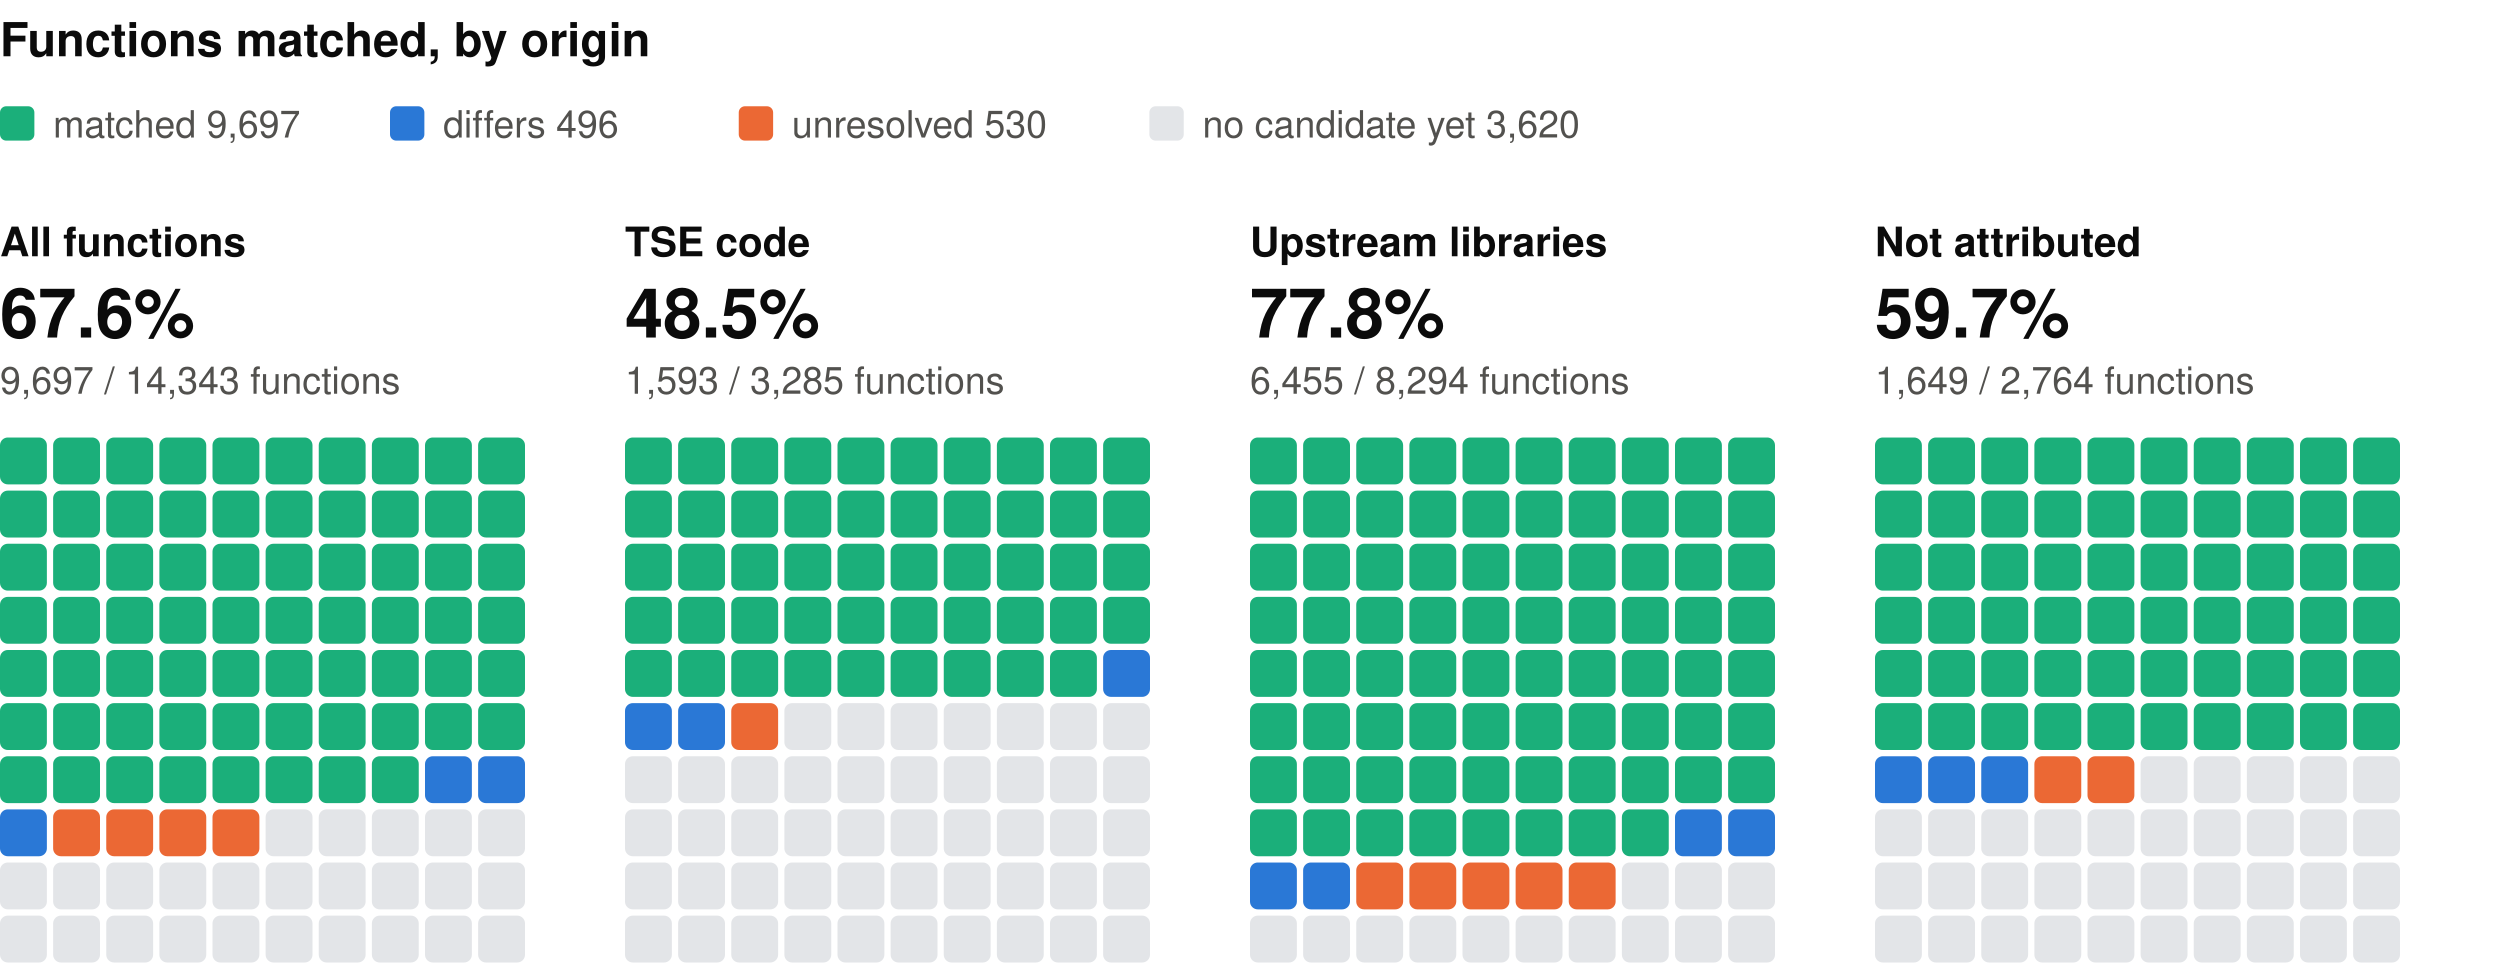
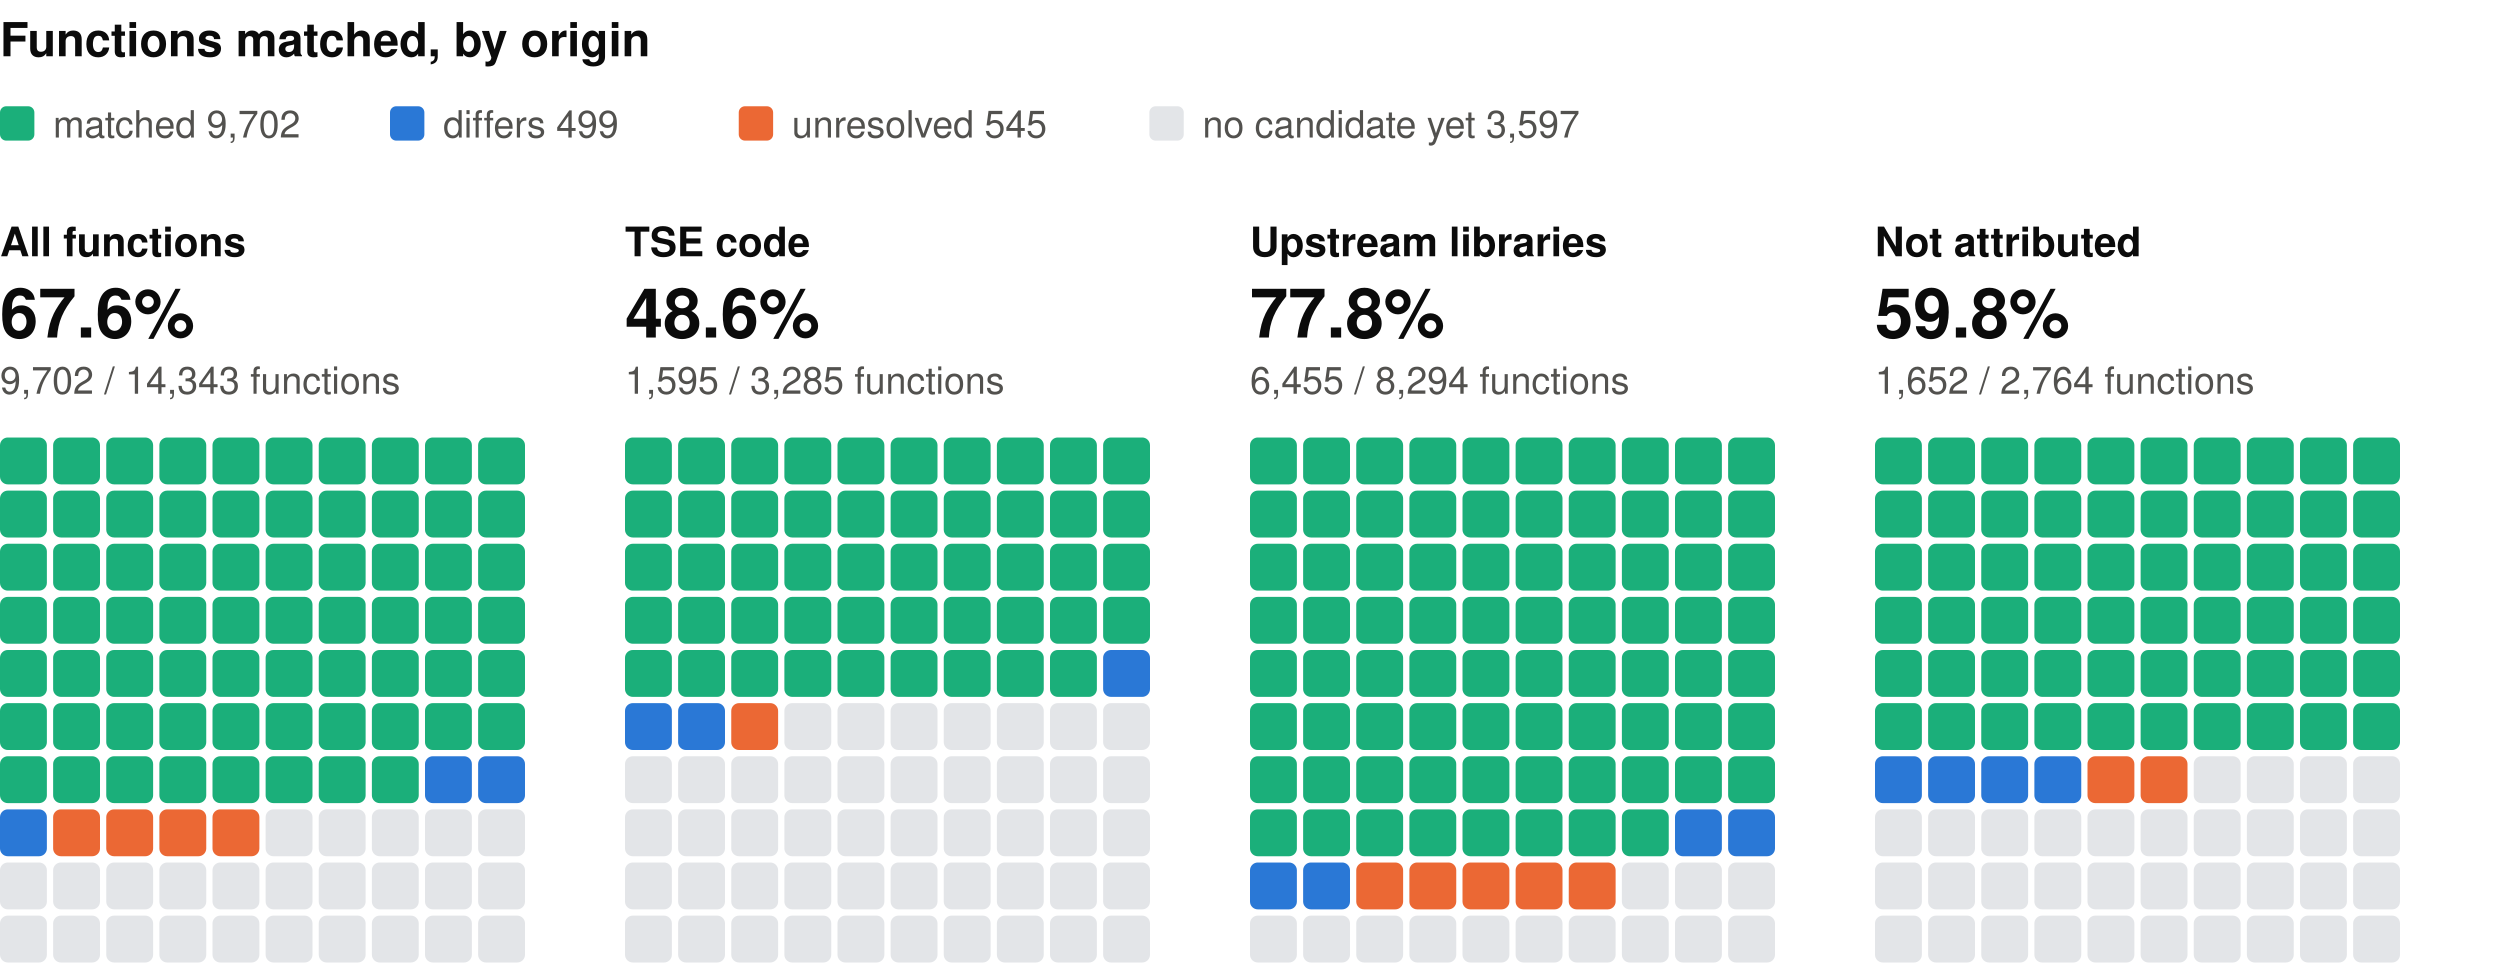
<svg xmlns="http://www.w3.org/2000/svg" width="800" height="310" viewBox="0 0 800 310" role="img" aria-label="Functions matched, by origin: one square per percent, coloured by verdict" font-family="system-ui, -apple-system, 'Segoe UI', Helvetica, Arial, sans-serif">
  <text x="0" y="18" font-size="15" fill="#0b0b0b" font-weight="600">Functions matched, by origin</text>
  <rect x="0" y="34" width="11" height="11" rx="2" fill="#1baf7a" />
-   <text x="17" y="44" font-size="12" fill="#52514e">matched 9,697</text>
+   <text x="17" y="44" font-size="12" fill="#52514e">matched 9,702</text>
  <rect x="124.8" y="34" width="11" height="11" rx="2" fill="#2a78d6" />
-   <text x="141.8" y="44" font-size="12" fill="#52514e">differs 496</text>
+   <text x="141.8" y="44" font-size="12" fill="#52514e">differs 499</text>
  <rect x="236.4" y="34" width="11" height="11" rx="2" fill="#eb6834" />
-   <text x="253.4" y="44" font-size="12" fill="#52514e">unresolved 530</text>
+   <text x="253.4" y="44" font-size="12" fill="#52514e">unresolved 545</text>
  <rect x="367.8" y="34" width="11" height="11" rx="2" fill="#e3e5e8" />
-   <text x="384.8" y="44" font-size="12" fill="#52514e">no candidate yet 3,620</text>
+   <text x="384.8" y="44" font-size="12" fill="#52514e">no candidate yet 3,597</text>
  <text x="0" y="82" font-size="13" fill="#0b0b0b" font-weight="600">All functions</text>
  <text x="0" y="108" font-size="22" fill="#0b0b0b" font-weight="600">67.6%</text>
-   <text x="0" y="126" font-size="12" fill="#52514e">9,697 / 14,343 functions</text>
+   <text x="0" y="126" font-size="12" fill="#52514e">9,702 / 14,343 functions</text>
  <rect x="0" y="140" width="15" height="15" rx="2.5" fill="#1baf7a" />
  <rect x="17" y="140" width="15" height="15" rx="2.5" fill="#1baf7a" />
  <rect x="34" y="140" width="15" height="15" rx="2.5" fill="#1baf7a" />
  <rect x="51" y="140" width="15" height="15" rx="2.5" fill="#1baf7a" />
  <rect x="68" y="140" width="15" height="15" rx="2.5" fill="#1baf7a" />
  <rect x="85" y="140" width="15" height="15" rx="2.5" fill="#1baf7a" />
  <rect x="102" y="140" width="15" height="15" rx="2.5" fill="#1baf7a" />
  <rect x="119" y="140" width="15" height="15" rx="2.5" fill="#1baf7a" />
  <rect x="136" y="140" width="15" height="15" rx="2.5" fill="#1baf7a" />
  <rect x="153" y="140" width="15" height="15" rx="2.5" fill="#1baf7a" />
  <rect x="0" y="157" width="15" height="15" rx="2.5" fill="#1baf7a" />
  <rect x="17" y="157" width="15" height="15" rx="2.5" fill="#1baf7a" />
  <rect x="34" y="157" width="15" height="15" rx="2.5" fill="#1baf7a" />
  <rect x="51" y="157" width="15" height="15" rx="2.5" fill="#1baf7a" />
  <rect x="68" y="157" width="15" height="15" rx="2.5" fill="#1baf7a" />
  <rect x="85" y="157" width="15" height="15" rx="2.5" fill="#1baf7a" />
  <rect x="102" y="157" width="15" height="15" rx="2.5" fill="#1baf7a" />
  <rect x="119" y="157" width="15" height="15" rx="2.5" fill="#1baf7a" />
  <rect x="136" y="157" width="15" height="15" rx="2.5" fill="#1baf7a" />
  <rect x="153" y="157" width="15" height="15" rx="2.5" fill="#1baf7a" />
  <rect x="0" y="174" width="15" height="15" rx="2.5" fill="#1baf7a" />
  <rect x="17" y="174" width="15" height="15" rx="2.5" fill="#1baf7a" />
  <rect x="34" y="174" width="15" height="15" rx="2.5" fill="#1baf7a" />
  <rect x="51" y="174" width="15" height="15" rx="2.5" fill="#1baf7a" />
  <rect x="68" y="174" width="15" height="15" rx="2.5" fill="#1baf7a" />
  <rect x="85" y="174" width="15" height="15" rx="2.5" fill="#1baf7a" />
  <rect x="102" y="174" width="15" height="15" rx="2.5" fill="#1baf7a" />
  <rect x="119" y="174" width="15" height="15" rx="2.5" fill="#1baf7a" />
  <rect x="136" y="174" width="15" height="15" rx="2.5" fill="#1baf7a" />
  <rect x="153" y="174" width="15" height="15" rx="2.5" fill="#1baf7a" />
  <rect x="0" y="191" width="15" height="15" rx="2.5" fill="#1baf7a" />
  <rect x="17" y="191" width="15" height="15" rx="2.5" fill="#1baf7a" />
  <rect x="34" y="191" width="15" height="15" rx="2.5" fill="#1baf7a" />
  <rect x="51" y="191" width="15" height="15" rx="2.5" fill="#1baf7a" />
  <rect x="68" y="191" width="15" height="15" rx="2.5" fill="#1baf7a" />
  <rect x="85" y="191" width="15" height="15" rx="2.5" fill="#1baf7a" />
  <rect x="102" y="191" width="15" height="15" rx="2.5" fill="#1baf7a" />
  <rect x="119" y="191" width="15" height="15" rx="2.5" fill="#1baf7a" />
  <rect x="136" y="191" width="15" height="15" rx="2.5" fill="#1baf7a" />
  <rect x="153" y="191" width="15" height="15" rx="2.5" fill="#1baf7a" />
  <rect x="0" y="208" width="15" height="15" rx="2.5" fill="#1baf7a" />
  <rect x="17" y="208" width="15" height="15" rx="2.5" fill="#1baf7a" />
  <rect x="34" y="208" width="15" height="15" rx="2.5" fill="#1baf7a" />
  <rect x="51" y="208" width="15" height="15" rx="2.5" fill="#1baf7a" />
  <rect x="68" y="208" width="15" height="15" rx="2.5" fill="#1baf7a" />
  <rect x="85" y="208" width="15" height="15" rx="2.5" fill="#1baf7a" />
  <rect x="102" y="208" width="15" height="15" rx="2.5" fill="#1baf7a" />
  <rect x="119" y="208" width="15" height="15" rx="2.5" fill="#1baf7a" />
  <rect x="136" y="208" width="15" height="15" rx="2.5" fill="#1baf7a" />
  <rect x="153" y="208" width="15" height="15" rx="2.5" fill="#1baf7a" />
  <rect x="0" y="225" width="15" height="15" rx="2.5" fill="#1baf7a" />
  <rect x="17" y="225" width="15" height="15" rx="2.5" fill="#1baf7a" />
  <rect x="34" y="225" width="15" height="15" rx="2.5" fill="#1baf7a" />
  <rect x="51" y="225" width="15" height="15" rx="2.5" fill="#1baf7a" />
  <rect x="68" y="225" width="15" height="15" rx="2.5" fill="#1baf7a" />
  <rect x="85" y="225" width="15" height="15" rx="2.5" fill="#1baf7a" />
  <rect x="102" y="225" width="15" height="15" rx="2.5" fill="#1baf7a" />
  <rect x="119" y="225" width="15" height="15" rx="2.5" fill="#1baf7a" />
  <rect x="136" y="225" width="15" height="15" rx="2.5" fill="#1baf7a" />
  <rect x="153" y="225" width="15" height="15" rx="2.5" fill="#1baf7a" />
  <rect x="0" y="242" width="15" height="15" rx="2.5" fill="#1baf7a" />
  <rect x="17" y="242" width="15" height="15" rx="2.5" fill="#1baf7a" />
  <rect x="34" y="242" width="15" height="15" rx="2.5" fill="#1baf7a" />
  <rect x="51" y="242" width="15" height="15" rx="2.5" fill="#1baf7a" />
  <rect x="68" y="242" width="15" height="15" rx="2.5" fill="#1baf7a" />
  <rect x="85" y="242" width="15" height="15" rx="2.5" fill="#1baf7a" />
  <rect x="102" y="242" width="15" height="15" rx="2.5" fill="#1baf7a" />
  <rect x="119" y="242" width="15" height="15" rx="2.5" fill="#1baf7a" />
  <rect x="136" y="242" width="15" height="15" rx="2.5" fill="#2a78d6" />
  <rect x="153" y="242" width="15" height="15" rx="2.5" fill="#2a78d6" />
  <rect x="0" y="259" width="15" height="15" rx="2.5" fill="#2a78d6" />
  <rect x="17" y="259" width="15" height="15" rx="2.5" fill="#eb6834" />
  <rect x="34" y="259" width="15" height="15" rx="2.5" fill="#eb6834" />
  <rect x="51" y="259" width="15" height="15" rx="2.5" fill="#eb6834" />
  <rect x="68" y="259" width="15" height="15" rx="2.5" fill="#eb6834" />
  <rect x="85" y="259" width="15" height="15" rx="2.5" fill="#e3e5e8" />
  <rect x="102" y="259" width="15" height="15" rx="2.5" fill="#e3e5e8" />
  <rect x="119" y="259" width="15" height="15" rx="2.5" fill="#e3e5e8" />
  <rect x="136" y="259" width="15" height="15" rx="2.5" fill="#e3e5e8" />
  <rect x="153" y="259" width="15" height="15" rx="2.5" fill="#e3e5e8" />
  <rect x="0" y="276" width="15" height="15" rx="2.5" fill="#e3e5e8" />
  <rect x="17" y="276" width="15" height="15" rx="2.5" fill="#e3e5e8" />
  <rect x="34" y="276" width="15" height="15" rx="2.5" fill="#e3e5e8" />
  <rect x="51" y="276" width="15" height="15" rx="2.5" fill="#e3e5e8" />
  <rect x="68" y="276" width="15" height="15" rx="2.5" fill="#e3e5e8" />
  <rect x="85" y="276" width="15" height="15" rx="2.5" fill="#e3e5e8" />
  <rect x="102" y="276" width="15" height="15" rx="2.5" fill="#e3e5e8" />
  <rect x="119" y="276" width="15" height="15" rx="2.5" fill="#e3e5e8" />
  <rect x="136" y="276" width="15" height="15" rx="2.5" fill="#e3e5e8" />
  <rect x="153" y="276" width="15" height="15" rx="2.5" fill="#e3e5e8" />
  <rect x="0" y="293" width="15" height="15" rx="2.5" fill="#e3e5e8" />
  <rect x="17" y="293" width="15" height="15" rx="2.5" fill="#e3e5e8" />
  <rect x="34" y="293" width="15" height="15" rx="2.5" fill="#e3e5e8" />
  <rect x="51" y="293" width="15" height="15" rx="2.5" fill="#e3e5e8" />
  <rect x="68" y="293" width="15" height="15" rx="2.5" fill="#e3e5e8" />
  <rect x="85" y="293" width="15" height="15" rx="2.5" fill="#e3e5e8" />
  <rect x="102" y="293" width="15" height="15" rx="2.5" fill="#e3e5e8" />
  <rect x="119" y="293" width="15" height="15" rx="2.5" fill="#e3e5e8" />
  <rect x="136" y="293" width="15" height="15" rx="2.5" fill="#e3e5e8" />
  <rect x="153" y="293" width="15" height="15" rx="2.5" fill="#e3e5e8" />
  <text x="200" y="82" font-size="13" fill="#0b0b0b" font-weight="600">TSE code</text>
-   <text x="200" y="108" font-size="22" fill="#0b0b0b" font-weight="600">48.5%</text>
-   <text x="200" y="126" font-size="12" fill="#52514e">1,593 / 3,285 functions</text>
+   <text x="200" y="108" font-size="22" fill="#0b0b0b" font-weight="600">48.6%</text>
+   <text x="200" y="126" font-size="12" fill="#52514e">1,595 / 3,285 functions</text>
  <rect x="200" y="140" width="15" height="15" rx="2.5" fill="#1baf7a" />
  <rect x="217" y="140" width="15" height="15" rx="2.5" fill="#1baf7a" />
  <rect x="234" y="140" width="15" height="15" rx="2.5" fill="#1baf7a" />
  <rect x="251" y="140" width="15" height="15" rx="2.5" fill="#1baf7a" />
  <rect x="268" y="140" width="15" height="15" rx="2.5" fill="#1baf7a" />
  <rect x="285" y="140" width="15" height="15" rx="2.5" fill="#1baf7a" />
  <rect x="302" y="140" width="15" height="15" rx="2.5" fill="#1baf7a" />
  <rect x="319" y="140" width="15" height="15" rx="2.5" fill="#1baf7a" />
  <rect x="336" y="140" width="15" height="15" rx="2.5" fill="#1baf7a" />
  <rect x="353" y="140" width="15" height="15" rx="2.5" fill="#1baf7a" />
  <rect x="200" y="157" width="15" height="15" rx="2.5" fill="#1baf7a" />
  <rect x="217" y="157" width="15" height="15" rx="2.5" fill="#1baf7a" />
  <rect x="234" y="157" width="15" height="15" rx="2.5" fill="#1baf7a" />
  <rect x="251" y="157" width="15" height="15" rx="2.5" fill="#1baf7a" />
  <rect x="268" y="157" width="15" height="15" rx="2.5" fill="#1baf7a" />
  <rect x="285" y="157" width="15" height="15" rx="2.5" fill="#1baf7a" />
  <rect x="302" y="157" width="15" height="15" rx="2.5" fill="#1baf7a" />
  <rect x="319" y="157" width="15" height="15" rx="2.5" fill="#1baf7a" />
  <rect x="336" y="157" width="15" height="15" rx="2.5" fill="#1baf7a" />
  <rect x="353" y="157" width="15" height="15" rx="2.5" fill="#1baf7a" />
  <rect x="200" y="174" width="15" height="15" rx="2.5" fill="#1baf7a" />
  <rect x="217" y="174" width="15" height="15" rx="2.5" fill="#1baf7a" />
  <rect x="234" y="174" width="15" height="15" rx="2.5" fill="#1baf7a" />
  <rect x="251" y="174" width="15" height="15" rx="2.5" fill="#1baf7a" />
  <rect x="268" y="174" width="15" height="15" rx="2.5" fill="#1baf7a" />
  <rect x="285" y="174" width="15" height="15" rx="2.5" fill="#1baf7a" />
  <rect x="302" y="174" width="15" height="15" rx="2.5" fill="#1baf7a" />
  <rect x="319" y="174" width="15" height="15" rx="2.5" fill="#1baf7a" />
  <rect x="336" y="174" width="15" height="15" rx="2.5" fill="#1baf7a" />
  <rect x="353" y="174" width="15" height="15" rx="2.5" fill="#1baf7a" />
  <rect x="200" y="191" width="15" height="15" rx="2.5" fill="#1baf7a" />
  <rect x="217" y="191" width="15" height="15" rx="2.5" fill="#1baf7a" />
  <rect x="234" y="191" width="15" height="15" rx="2.5" fill="#1baf7a" />
  <rect x="251" y="191" width="15" height="15" rx="2.5" fill="#1baf7a" />
  <rect x="268" y="191" width="15" height="15" rx="2.5" fill="#1baf7a" />
  <rect x="285" y="191" width="15" height="15" rx="2.5" fill="#1baf7a" />
  <rect x="302" y="191" width="15" height="15" rx="2.5" fill="#1baf7a" />
  <rect x="319" y="191" width="15" height="15" rx="2.5" fill="#1baf7a" />
  <rect x="336" y="191" width="15" height="15" rx="2.5" fill="#1baf7a" />
  <rect x="353" y="191" width="15" height="15" rx="2.5" fill="#1baf7a" />
  <rect x="200" y="208" width="15" height="15" rx="2.5" fill="#1baf7a" />
  <rect x="217" y="208" width="15" height="15" rx="2.5" fill="#1baf7a" />
  <rect x="234" y="208" width="15" height="15" rx="2.5" fill="#1baf7a" />
  <rect x="251" y="208" width="15" height="15" rx="2.5" fill="#1baf7a" />
  <rect x="268" y="208" width="15" height="15" rx="2.5" fill="#1baf7a" />
  <rect x="285" y="208" width="15" height="15" rx="2.5" fill="#1baf7a" />
  <rect x="302" y="208" width="15" height="15" rx="2.5" fill="#1baf7a" />
  <rect x="319" y="208" width="15" height="15" rx="2.5" fill="#1baf7a" />
  <rect x="336" y="208" width="15" height="15" rx="2.5" fill="#1baf7a" />
  <rect x="353" y="208" width="15" height="15" rx="2.5" fill="#2a78d6" />
  <rect x="200" y="225" width="15" height="15" rx="2.5" fill="#2a78d6" />
  <rect x="217" y="225" width="15" height="15" rx="2.5" fill="#2a78d6" />
  <rect x="234" y="225" width="15" height="15" rx="2.5" fill="#eb6834" />
  <rect x="251" y="225" width="15" height="15" rx="2.5" fill="#e3e5e8" />
  <rect x="268" y="225" width="15" height="15" rx="2.5" fill="#e3e5e8" />
  <rect x="285" y="225" width="15" height="15" rx="2.5" fill="#e3e5e8" />
  <rect x="302" y="225" width="15" height="15" rx="2.5" fill="#e3e5e8" />
  <rect x="319" y="225" width="15" height="15" rx="2.5" fill="#e3e5e8" />
  <rect x="336" y="225" width="15" height="15" rx="2.5" fill="#e3e5e8" />
  <rect x="353" y="225" width="15" height="15" rx="2.5" fill="#e3e5e8" />
  <rect x="200" y="242" width="15" height="15" rx="2.5" fill="#e3e5e8" />
  <rect x="217" y="242" width="15" height="15" rx="2.5" fill="#e3e5e8" />
  <rect x="234" y="242" width="15" height="15" rx="2.5" fill="#e3e5e8" />
  <rect x="251" y="242" width="15" height="15" rx="2.5" fill="#e3e5e8" />
  <rect x="268" y="242" width="15" height="15" rx="2.5" fill="#e3e5e8" />
  <rect x="285" y="242" width="15" height="15" rx="2.5" fill="#e3e5e8" />
  <rect x="302" y="242" width="15" height="15" rx="2.5" fill="#e3e5e8" />
  <rect x="319" y="242" width="15" height="15" rx="2.5" fill="#e3e5e8" />
  <rect x="336" y="242" width="15" height="15" rx="2.5" fill="#e3e5e8" />
  <rect x="353" y="242" width="15" height="15" rx="2.5" fill="#e3e5e8" />
  <rect x="200" y="259" width="15" height="15" rx="2.5" fill="#e3e5e8" />
  <rect x="217" y="259" width="15" height="15" rx="2.5" fill="#e3e5e8" />
  <rect x="234" y="259" width="15" height="15" rx="2.5" fill="#e3e5e8" />
  <rect x="251" y="259" width="15" height="15" rx="2.5" fill="#e3e5e8" />
  <rect x="268" y="259" width="15" height="15" rx="2.5" fill="#e3e5e8" />
  <rect x="285" y="259" width="15" height="15" rx="2.5" fill="#e3e5e8" />
  <rect x="302" y="259" width="15" height="15" rx="2.5" fill="#e3e5e8" />
  <rect x="319" y="259" width="15" height="15" rx="2.5" fill="#e3e5e8" />
  <rect x="336" y="259" width="15" height="15" rx="2.5" fill="#e3e5e8" />
  <rect x="353" y="259" width="15" height="15" rx="2.5" fill="#e3e5e8" />
  <rect x="200" y="276" width="15" height="15" rx="2.5" fill="#e3e5e8" />
  <rect x="217" y="276" width="15" height="15" rx="2.5" fill="#e3e5e8" />
  <rect x="234" y="276" width="15" height="15" rx="2.5" fill="#e3e5e8" />
  <rect x="251" y="276" width="15" height="15" rx="2.5" fill="#e3e5e8" />
  <rect x="268" y="276" width="15" height="15" rx="2.5" fill="#e3e5e8" />
  <rect x="285" y="276" width="15" height="15" rx="2.5" fill="#e3e5e8" />
  <rect x="302" y="276" width="15" height="15" rx="2.5" fill="#e3e5e8" />
  <rect x="319" y="276" width="15" height="15" rx="2.5" fill="#e3e5e8" />
  <rect x="336" y="276" width="15" height="15" rx="2.5" fill="#e3e5e8" />
  <rect x="353" y="276" width="15" height="15" rx="2.5" fill="#e3e5e8" />
  <rect x="200" y="293" width="15" height="15" rx="2.5" fill="#e3e5e8" />
  <rect x="217" y="293" width="15" height="15" rx="2.5" fill="#e3e5e8" />
  <rect x="234" y="293" width="15" height="15" rx="2.5" fill="#e3e5e8" />
  <rect x="251" y="293" width="15" height="15" rx="2.5" fill="#e3e5e8" />
  <rect x="268" y="293" width="15" height="15" rx="2.5" fill="#e3e5e8" />
  <rect x="285" y="293" width="15" height="15" rx="2.5" fill="#e3e5e8" />
  <rect x="302" y="293" width="15" height="15" rx="2.5" fill="#e3e5e8" />
  <rect x="319" y="293" width="15" height="15" rx="2.5" fill="#e3e5e8" />
  <rect x="336" y="293" width="15" height="15" rx="2.5" fill="#e3e5e8" />
  <rect x="353" y="293" width="15" height="15" rx="2.5" fill="#e3e5e8" />
  <text x="400" y="82" font-size="13" fill="#0b0b0b" font-weight="600">Upstream libraries</text>
  <text x="400" y="108" font-size="22" fill="#0b0b0b" font-weight="600">77.8%</text>
  <text x="400" y="126" font-size="12" fill="#52514e">6,455 / 8,294 functions</text>
  <rect x="400" y="140" width="15" height="15" rx="2.5" fill="#1baf7a" />
  <rect x="417" y="140" width="15" height="15" rx="2.5" fill="#1baf7a" />
  <rect x="434" y="140" width="15" height="15" rx="2.5" fill="#1baf7a" />
  <rect x="451" y="140" width="15" height="15" rx="2.5" fill="#1baf7a" />
  <rect x="468" y="140" width="15" height="15" rx="2.5" fill="#1baf7a" />
  <rect x="485" y="140" width="15" height="15" rx="2.5" fill="#1baf7a" />
  <rect x="502" y="140" width="15" height="15" rx="2.5" fill="#1baf7a" />
  <rect x="519" y="140" width="15" height="15" rx="2.5" fill="#1baf7a" />
  <rect x="536" y="140" width="15" height="15" rx="2.5" fill="#1baf7a" />
  <rect x="553" y="140" width="15" height="15" rx="2.5" fill="#1baf7a" />
  <rect x="400" y="157" width="15" height="15" rx="2.5" fill="#1baf7a" />
  <rect x="417" y="157" width="15" height="15" rx="2.5" fill="#1baf7a" />
  <rect x="434" y="157" width="15" height="15" rx="2.5" fill="#1baf7a" />
  <rect x="451" y="157" width="15" height="15" rx="2.5" fill="#1baf7a" />
  <rect x="468" y="157" width="15" height="15" rx="2.5" fill="#1baf7a" />
  <rect x="485" y="157" width="15" height="15" rx="2.5" fill="#1baf7a" />
  <rect x="502" y="157" width="15" height="15" rx="2.5" fill="#1baf7a" />
  <rect x="519" y="157" width="15" height="15" rx="2.5" fill="#1baf7a" />
  <rect x="536" y="157" width="15" height="15" rx="2.5" fill="#1baf7a" />
  <rect x="553" y="157" width="15" height="15" rx="2.5" fill="#1baf7a" />
  <rect x="400" y="174" width="15" height="15" rx="2.5" fill="#1baf7a" />
  <rect x="417" y="174" width="15" height="15" rx="2.5" fill="#1baf7a" />
  <rect x="434" y="174" width="15" height="15" rx="2.5" fill="#1baf7a" />
  <rect x="451" y="174" width="15" height="15" rx="2.5" fill="#1baf7a" />
  <rect x="468" y="174" width="15" height="15" rx="2.5" fill="#1baf7a" />
  <rect x="485" y="174" width="15" height="15" rx="2.5" fill="#1baf7a" />
  <rect x="502" y="174" width="15" height="15" rx="2.5" fill="#1baf7a" />
  <rect x="519" y="174" width="15" height="15" rx="2.5" fill="#1baf7a" />
  <rect x="536" y="174" width="15" height="15" rx="2.5" fill="#1baf7a" />
  <rect x="553" y="174" width="15" height="15" rx="2.5" fill="#1baf7a" />
  <rect x="400" y="191" width="15" height="15" rx="2.5" fill="#1baf7a" />
  <rect x="417" y="191" width="15" height="15" rx="2.5" fill="#1baf7a" />
  <rect x="434" y="191" width="15" height="15" rx="2.5" fill="#1baf7a" />
  <rect x="451" y="191" width="15" height="15" rx="2.5" fill="#1baf7a" />
  <rect x="468" y="191" width="15" height="15" rx="2.5" fill="#1baf7a" />
  <rect x="485" y="191" width="15" height="15" rx="2.5" fill="#1baf7a" />
  <rect x="502" y="191" width="15" height="15" rx="2.5" fill="#1baf7a" />
  <rect x="519" y="191" width="15" height="15" rx="2.5" fill="#1baf7a" />
  <rect x="536" y="191" width="15" height="15" rx="2.5" fill="#1baf7a" />
  <rect x="553" y="191" width="15" height="15" rx="2.5" fill="#1baf7a" />
  <rect x="400" y="208" width="15" height="15" rx="2.5" fill="#1baf7a" />
  <rect x="417" y="208" width="15" height="15" rx="2.5" fill="#1baf7a" />
  <rect x="434" y="208" width="15" height="15" rx="2.5" fill="#1baf7a" />
  <rect x="451" y="208" width="15" height="15" rx="2.5" fill="#1baf7a" />
  <rect x="468" y="208" width="15" height="15" rx="2.5" fill="#1baf7a" />
  <rect x="485" y="208" width="15" height="15" rx="2.5" fill="#1baf7a" />
  <rect x="502" y="208" width="15" height="15" rx="2.5" fill="#1baf7a" />
  <rect x="519" y="208" width="15" height="15" rx="2.5" fill="#1baf7a" />
  <rect x="536" y="208" width="15" height="15" rx="2.5" fill="#1baf7a" />
  <rect x="553" y="208" width="15" height="15" rx="2.5" fill="#1baf7a" />
  <rect x="400" y="225" width="15" height="15" rx="2.5" fill="#1baf7a" />
  <rect x="417" y="225" width="15" height="15" rx="2.5" fill="#1baf7a" />
  <rect x="434" y="225" width="15" height="15" rx="2.5" fill="#1baf7a" />
  <rect x="451" y="225" width="15" height="15" rx="2.5" fill="#1baf7a" />
  <rect x="468" y="225" width="15" height="15" rx="2.5" fill="#1baf7a" />
  <rect x="485" y="225" width="15" height="15" rx="2.5" fill="#1baf7a" />
  <rect x="502" y="225" width="15" height="15" rx="2.5" fill="#1baf7a" />
  <rect x="519" y="225" width="15" height="15" rx="2.5" fill="#1baf7a" />
  <rect x="536" y="225" width="15" height="15" rx="2.5" fill="#1baf7a" />
  <rect x="553" y="225" width="15" height="15" rx="2.5" fill="#1baf7a" />
  <rect x="400" y="242" width="15" height="15" rx="2.5" fill="#1baf7a" />
  <rect x="417" y="242" width="15" height="15" rx="2.5" fill="#1baf7a" />
  <rect x="434" y="242" width="15" height="15" rx="2.5" fill="#1baf7a" />
  <rect x="451" y="242" width="15" height="15" rx="2.5" fill="#1baf7a" />
  <rect x="468" y="242" width="15" height="15" rx="2.5" fill="#1baf7a" />
  <rect x="485" y="242" width="15" height="15" rx="2.5" fill="#1baf7a" />
  <rect x="502" y="242" width="15" height="15" rx="2.5" fill="#1baf7a" />
  <rect x="519" y="242" width="15" height="15" rx="2.5" fill="#1baf7a" />
  <rect x="536" y="242" width="15" height="15" rx="2.5" fill="#1baf7a" />
  <rect x="553" y="242" width="15" height="15" rx="2.5" fill="#1baf7a" />
  <rect x="400" y="259" width="15" height="15" rx="2.5" fill="#1baf7a" />
  <rect x="417" y="259" width="15" height="15" rx="2.5" fill="#1baf7a" />
  <rect x="434" y="259" width="15" height="15" rx="2.5" fill="#1baf7a" />
  <rect x="451" y="259" width="15" height="15" rx="2.5" fill="#1baf7a" />
  <rect x="468" y="259" width="15" height="15" rx="2.5" fill="#1baf7a" />
  <rect x="485" y="259" width="15" height="15" rx="2.5" fill="#1baf7a" />
  <rect x="502" y="259" width="15" height="15" rx="2.5" fill="#1baf7a" />
  <rect x="519" y="259" width="15" height="15" rx="2.5" fill="#1baf7a" />
  <rect x="536" y="259" width="15" height="15" rx="2.5" fill="#2a78d6" />
  <rect x="553" y="259" width="15" height="15" rx="2.5" fill="#2a78d6" />
  <rect x="400" y="276" width="15" height="15" rx="2.5" fill="#2a78d6" />
  <rect x="417" y="276" width="15" height="15" rx="2.5" fill="#2a78d6" />
  <rect x="434" y="276" width="15" height="15" rx="2.5" fill="#eb6834" />
  <rect x="451" y="276" width="15" height="15" rx="2.5" fill="#eb6834" />
  <rect x="468" y="276" width="15" height="15" rx="2.5" fill="#eb6834" />
  <rect x="485" y="276" width="15" height="15" rx="2.5" fill="#eb6834" />
  <rect x="502" y="276" width="15" height="15" rx="2.5" fill="#eb6834" />
  <rect x="519" y="276" width="15" height="15" rx="2.5" fill="#e3e5e8" />
  <rect x="536" y="276" width="15" height="15" rx="2.5" fill="#e3e5e8" />
  <rect x="553" y="276" width="15" height="15" rx="2.5" fill="#e3e5e8" />
  <rect x="400" y="293" width="15" height="15" rx="2.5" fill="#e3e5e8" />
  <rect x="417" y="293" width="15" height="15" rx="2.5" fill="#e3e5e8" />
  <rect x="434" y="293" width="15" height="15" rx="2.5" fill="#e3e5e8" />
  <rect x="451" y="293" width="15" height="15" rx="2.5" fill="#e3e5e8" />
  <rect x="468" y="293" width="15" height="15" rx="2.5" fill="#e3e5e8" />
  <rect x="485" y="293" width="15" height="15" rx="2.5" fill="#e3e5e8" />
  <rect x="502" y="293" width="15" height="15" rx="2.5" fill="#e3e5e8" />
  <rect x="519" y="293" width="15" height="15" rx="2.5" fill="#e3e5e8" />
  <rect x="536" y="293" width="15" height="15" rx="2.5" fill="#e3e5e8" />
  <rect x="553" y="293" width="15" height="15" rx="2.5" fill="#e3e5e8" />
  <text x="600" y="82" font-size="13" fill="#0b0b0b" font-weight="600">Not attributed</text>
-   <text x="600" y="108" font-size="22" fill="#0b0b0b" font-weight="600">59.7%</text>
-   <text x="600" y="126" font-size="12" fill="#52514e">1,649 / 2,764 functions</text>
+   <text x="600" y="108" font-size="22" fill="#0b0b0b" font-weight="600">59.8%</text>
+   <text x="600" y="126" font-size="12" fill="#52514e">1,652 / 2,764 functions</text>
  <rect x="600" y="140" width="15" height="15" rx="2.5" fill="#1baf7a" />
  <rect x="617" y="140" width="15" height="15" rx="2.5" fill="#1baf7a" />
  <rect x="634" y="140" width="15" height="15" rx="2.5" fill="#1baf7a" />
  <rect x="651" y="140" width="15" height="15" rx="2.5" fill="#1baf7a" />
  <rect x="668" y="140" width="15" height="15" rx="2.5" fill="#1baf7a" />
  <rect x="685" y="140" width="15" height="15" rx="2.5" fill="#1baf7a" />
  <rect x="702" y="140" width="15" height="15" rx="2.5" fill="#1baf7a" />
  <rect x="719" y="140" width="15" height="15" rx="2.5" fill="#1baf7a" />
  <rect x="736" y="140" width="15" height="15" rx="2.5" fill="#1baf7a" />
  <rect x="753" y="140" width="15" height="15" rx="2.5" fill="#1baf7a" />
  <rect x="600" y="157" width="15" height="15" rx="2.5" fill="#1baf7a" />
  <rect x="617" y="157" width="15" height="15" rx="2.5" fill="#1baf7a" />
  <rect x="634" y="157" width="15" height="15" rx="2.5" fill="#1baf7a" />
  <rect x="651" y="157" width="15" height="15" rx="2.5" fill="#1baf7a" />
  <rect x="668" y="157" width="15" height="15" rx="2.5" fill="#1baf7a" />
  <rect x="685" y="157" width="15" height="15" rx="2.5" fill="#1baf7a" />
  <rect x="702" y="157" width="15" height="15" rx="2.5" fill="#1baf7a" />
  <rect x="719" y="157" width="15" height="15" rx="2.5" fill="#1baf7a" />
  <rect x="736" y="157" width="15" height="15" rx="2.5" fill="#1baf7a" />
  <rect x="753" y="157" width="15" height="15" rx="2.5" fill="#1baf7a" />
  <rect x="600" y="174" width="15" height="15" rx="2.5" fill="#1baf7a" />
  <rect x="617" y="174" width="15" height="15" rx="2.5" fill="#1baf7a" />
  <rect x="634" y="174" width="15" height="15" rx="2.5" fill="#1baf7a" />
  <rect x="651" y="174" width="15" height="15" rx="2.5" fill="#1baf7a" />
  <rect x="668" y="174" width="15" height="15" rx="2.5" fill="#1baf7a" />
  <rect x="685" y="174" width="15" height="15" rx="2.5" fill="#1baf7a" />
  <rect x="702" y="174" width="15" height="15" rx="2.5" fill="#1baf7a" />
  <rect x="719" y="174" width="15" height="15" rx="2.5" fill="#1baf7a" />
  <rect x="736" y="174" width="15" height="15" rx="2.5" fill="#1baf7a" />
  <rect x="753" y="174" width="15" height="15" rx="2.5" fill="#1baf7a" />
  <rect x="600" y="191" width="15" height="15" rx="2.5" fill="#1baf7a" />
  <rect x="617" y="191" width="15" height="15" rx="2.5" fill="#1baf7a" />
  <rect x="634" y="191" width="15" height="15" rx="2.5" fill="#1baf7a" />
  <rect x="651" y="191" width="15" height="15" rx="2.5" fill="#1baf7a" />
  <rect x="668" y="191" width="15" height="15" rx="2.5" fill="#1baf7a" />
  <rect x="685" y="191" width="15" height="15" rx="2.5" fill="#1baf7a" />
  <rect x="702" y="191" width="15" height="15" rx="2.5" fill="#1baf7a" />
  <rect x="719" y="191" width="15" height="15" rx="2.5" fill="#1baf7a" />
  <rect x="736" y="191" width="15" height="15" rx="2.5" fill="#1baf7a" />
  <rect x="753" y="191" width="15" height="15" rx="2.5" fill="#1baf7a" />
  <rect x="600" y="208" width="15" height="15" rx="2.5" fill="#1baf7a" />
  <rect x="617" y="208" width="15" height="15" rx="2.5" fill="#1baf7a" />
  <rect x="634" y="208" width="15" height="15" rx="2.5" fill="#1baf7a" />
  <rect x="651" y="208" width="15" height="15" rx="2.5" fill="#1baf7a" />
  <rect x="668" y="208" width="15" height="15" rx="2.5" fill="#1baf7a" />
  <rect x="685" y="208" width="15" height="15" rx="2.5" fill="#1baf7a" />
  <rect x="702" y="208" width="15" height="15" rx="2.5" fill="#1baf7a" />
  <rect x="719" y="208" width="15" height="15" rx="2.5" fill="#1baf7a" />
  <rect x="736" y="208" width="15" height="15" rx="2.5" fill="#1baf7a" />
  <rect x="753" y="208" width="15" height="15" rx="2.5" fill="#1baf7a" />
  <rect x="600" y="225" width="15" height="15" rx="2.5" fill="#1baf7a" />
  <rect x="617" y="225" width="15" height="15" rx="2.5" fill="#1baf7a" />
  <rect x="634" y="225" width="15" height="15" rx="2.5" fill="#1baf7a" />
  <rect x="651" y="225" width="15" height="15" rx="2.5" fill="#1baf7a" />
  <rect x="668" y="225" width="15" height="15" rx="2.5" fill="#1baf7a" />
  <rect x="685" y="225" width="15" height="15" rx="2.5" fill="#1baf7a" />
  <rect x="702" y="225" width="15" height="15" rx="2.5" fill="#1baf7a" />
  <rect x="719" y="225" width="15" height="15" rx="2.5" fill="#1baf7a" />
  <rect x="736" y="225" width="15" height="15" rx="2.5" fill="#1baf7a" />
  <rect x="753" y="225" width="15" height="15" rx="2.5" fill="#1baf7a" />
  <rect x="600" y="242" width="15" height="15" rx="2.5" fill="#2a78d6" />
  <rect x="617" y="242" width="15" height="15" rx="2.5" fill="#2a78d6" />
  <rect x="634" y="242" width="15" height="15" rx="2.5" fill="#2a78d6" />
-   <rect x="651" y="242" width="15" height="15" rx="2.5" fill="#eb6834" />
+   <rect x="651" y="242" width="15" height="15" rx="2.5" fill="#2a78d6" />
  <rect x="668" y="242" width="15" height="15" rx="2.5" fill="#eb6834" />
-   <rect x="685" y="242" width="15" height="15" rx="2.5" fill="#e3e5e8" />
+   <rect x="685" y="242" width="15" height="15" rx="2.5" fill="#eb6834" />
  <rect x="702" y="242" width="15" height="15" rx="2.5" fill="#e3e5e8" />
  <rect x="719" y="242" width="15" height="15" rx="2.5" fill="#e3e5e8" />
  <rect x="736" y="242" width="15" height="15" rx="2.5" fill="#e3e5e8" />
  <rect x="753" y="242" width="15" height="15" rx="2.5" fill="#e3e5e8" />
  <rect x="600" y="259" width="15" height="15" rx="2.5" fill="#e3e5e8" />
  <rect x="617" y="259" width="15" height="15" rx="2.5" fill="#e3e5e8" />
  <rect x="634" y="259" width="15" height="15" rx="2.5" fill="#e3e5e8" />
  <rect x="651" y="259" width="15" height="15" rx="2.5" fill="#e3e5e8" />
  <rect x="668" y="259" width="15" height="15" rx="2.5" fill="#e3e5e8" />
  <rect x="685" y="259" width="15" height="15" rx="2.5" fill="#e3e5e8" />
  <rect x="702" y="259" width="15" height="15" rx="2.5" fill="#e3e5e8" />
  <rect x="719" y="259" width="15" height="15" rx="2.5" fill="#e3e5e8" />
  <rect x="736" y="259" width="15" height="15" rx="2.5" fill="#e3e5e8" />
  <rect x="753" y="259" width="15" height="15" rx="2.5" fill="#e3e5e8" />
  <rect x="600" y="276" width="15" height="15" rx="2.5" fill="#e3e5e8" />
  <rect x="617" y="276" width="15" height="15" rx="2.5" fill="#e3e5e8" />
  <rect x="634" y="276" width="15" height="15" rx="2.5" fill="#e3e5e8" />
  <rect x="651" y="276" width="15" height="15" rx="2.5" fill="#e3e5e8" />
  <rect x="668" y="276" width="15" height="15" rx="2.5" fill="#e3e5e8" />
  <rect x="685" y="276" width="15" height="15" rx="2.5" fill="#e3e5e8" />
  <rect x="702" y="276" width="15" height="15" rx="2.5" fill="#e3e5e8" />
  <rect x="719" y="276" width="15" height="15" rx="2.5" fill="#e3e5e8" />
  <rect x="736" y="276" width="15" height="15" rx="2.5" fill="#e3e5e8" />
  <rect x="753" y="276" width="15" height="15" rx="2.5" fill="#e3e5e8" />
  <rect x="600" y="293" width="15" height="15" rx="2.5" fill="#e3e5e8" />
  <rect x="617" y="293" width="15" height="15" rx="2.5" fill="#e3e5e8" />
  <rect x="634" y="293" width="15" height="15" rx="2.5" fill="#e3e5e8" />
  <rect x="651" y="293" width="15" height="15" rx="2.5" fill="#e3e5e8" />
  <rect x="668" y="293" width="15" height="15" rx="2.5" fill="#e3e5e8" />
  <rect x="685" y="293" width="15" height="15" rx="2.5" fill="#e3e5e8" />
  <rect x="702" y="293" width="15" height="15" rx="2.5" fill="#e3e5e8" />
  <rect x="719" y="293" width="15" height="15" rx="2.5" fill="#e3e5e8" />
  <rect x="736" y="293" width="15" height="15" rx="2.5" fill="#e3e5e8" />
  <rect x="753" y="293" width="15" height="15" rx="2.5" fill="#e3e5e8" />
</svg>
